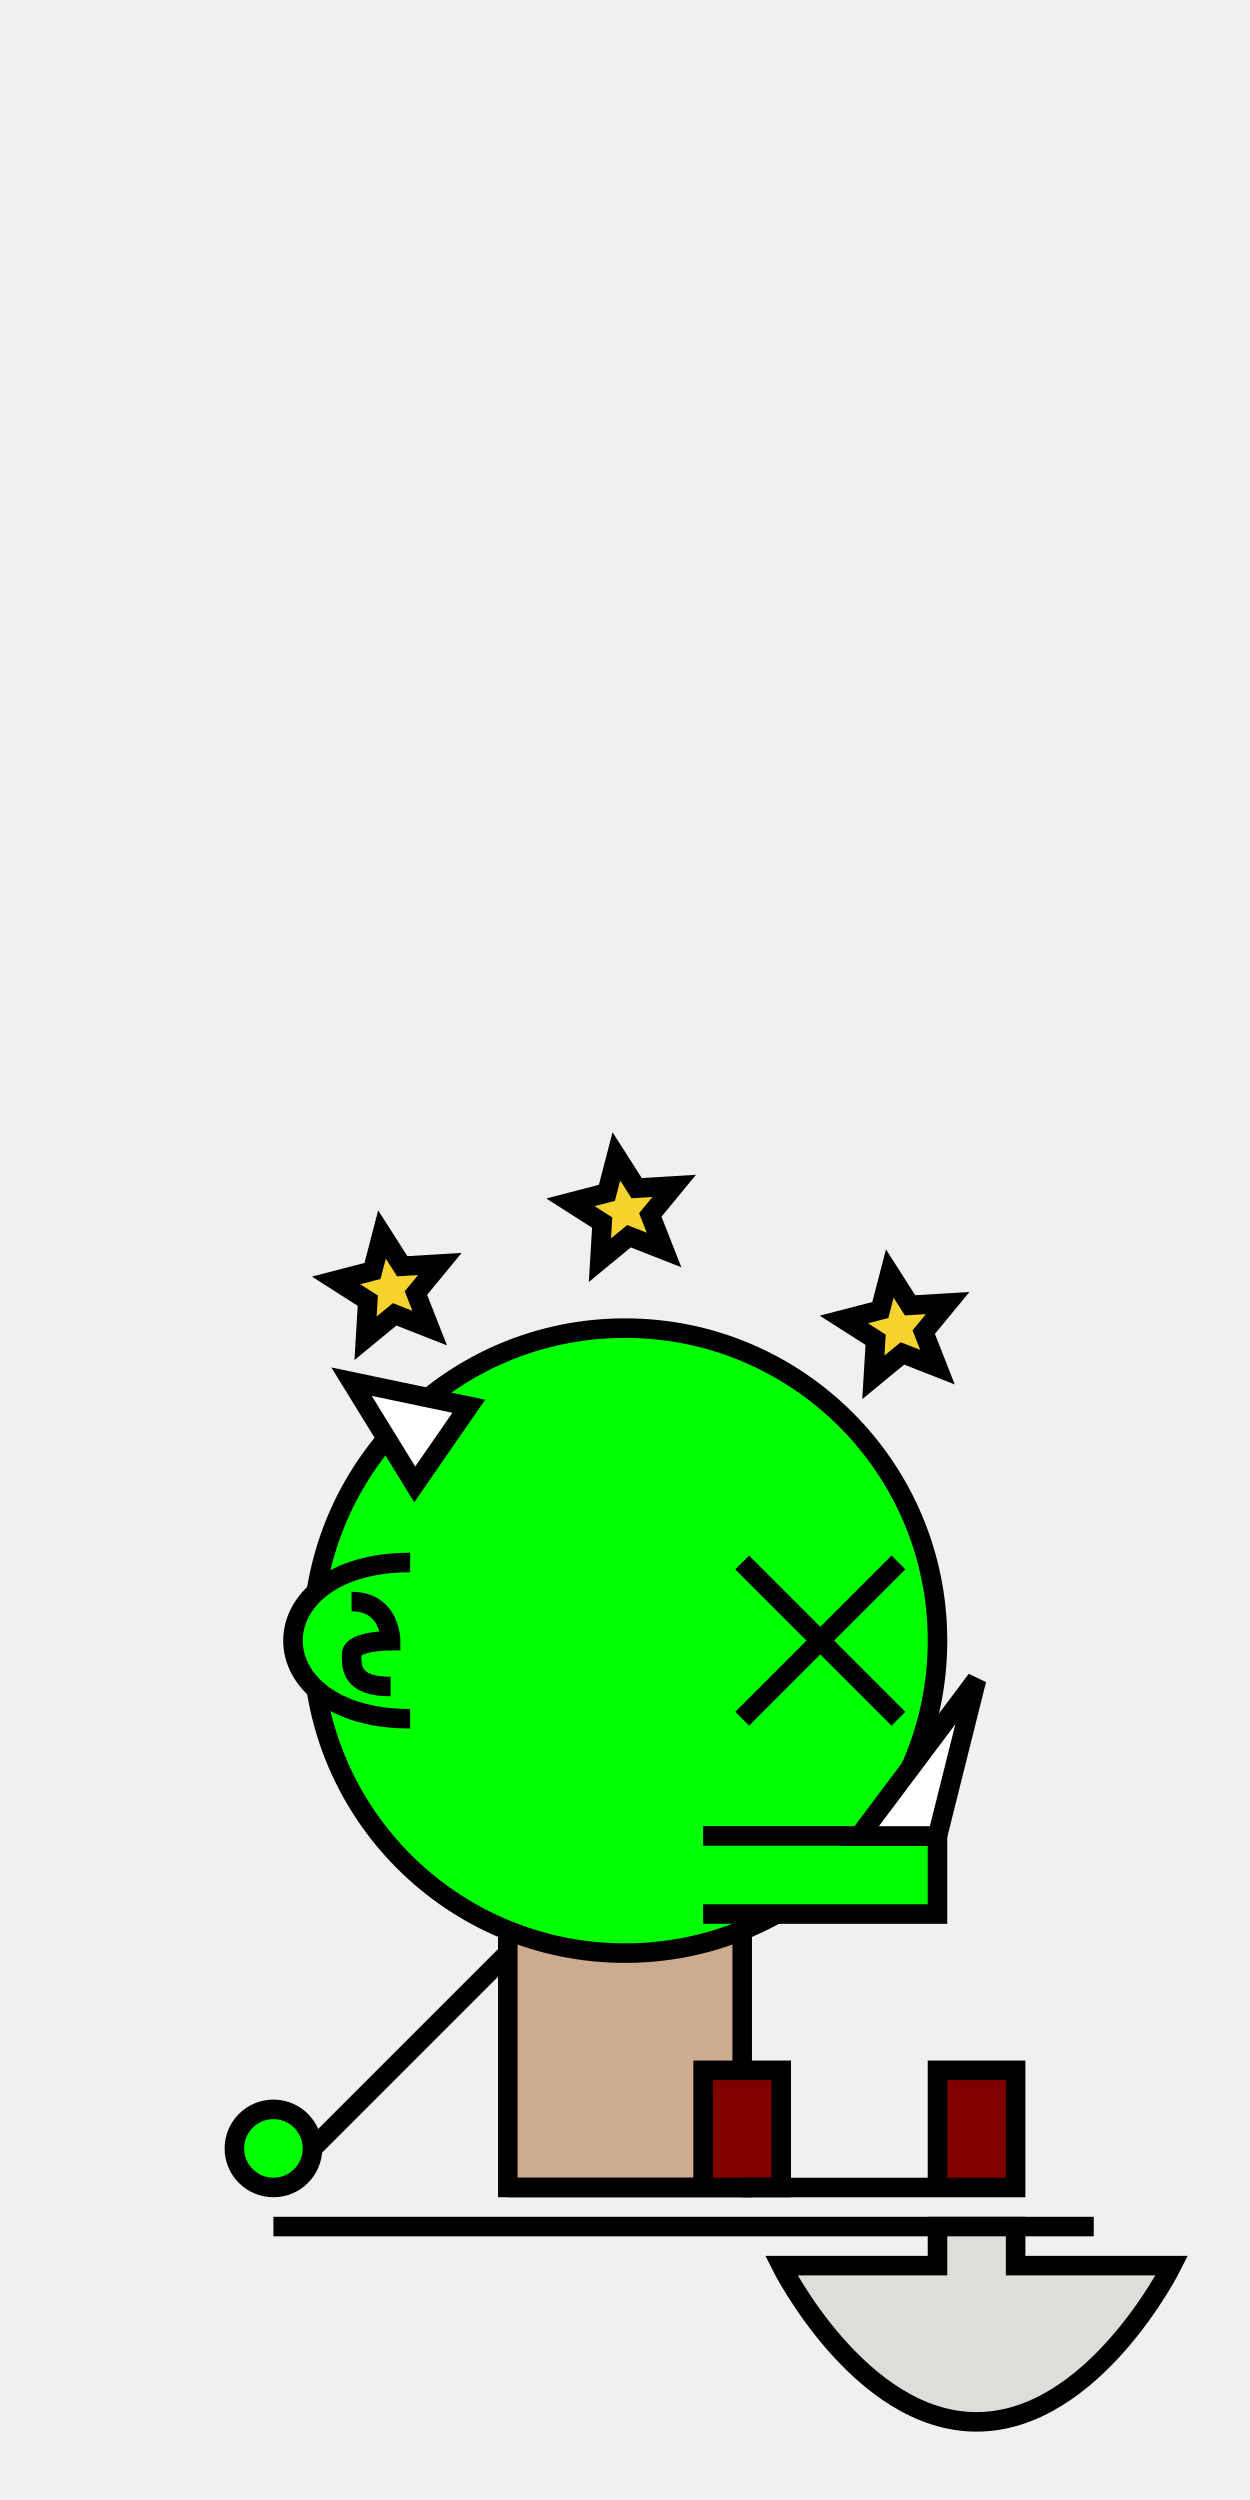
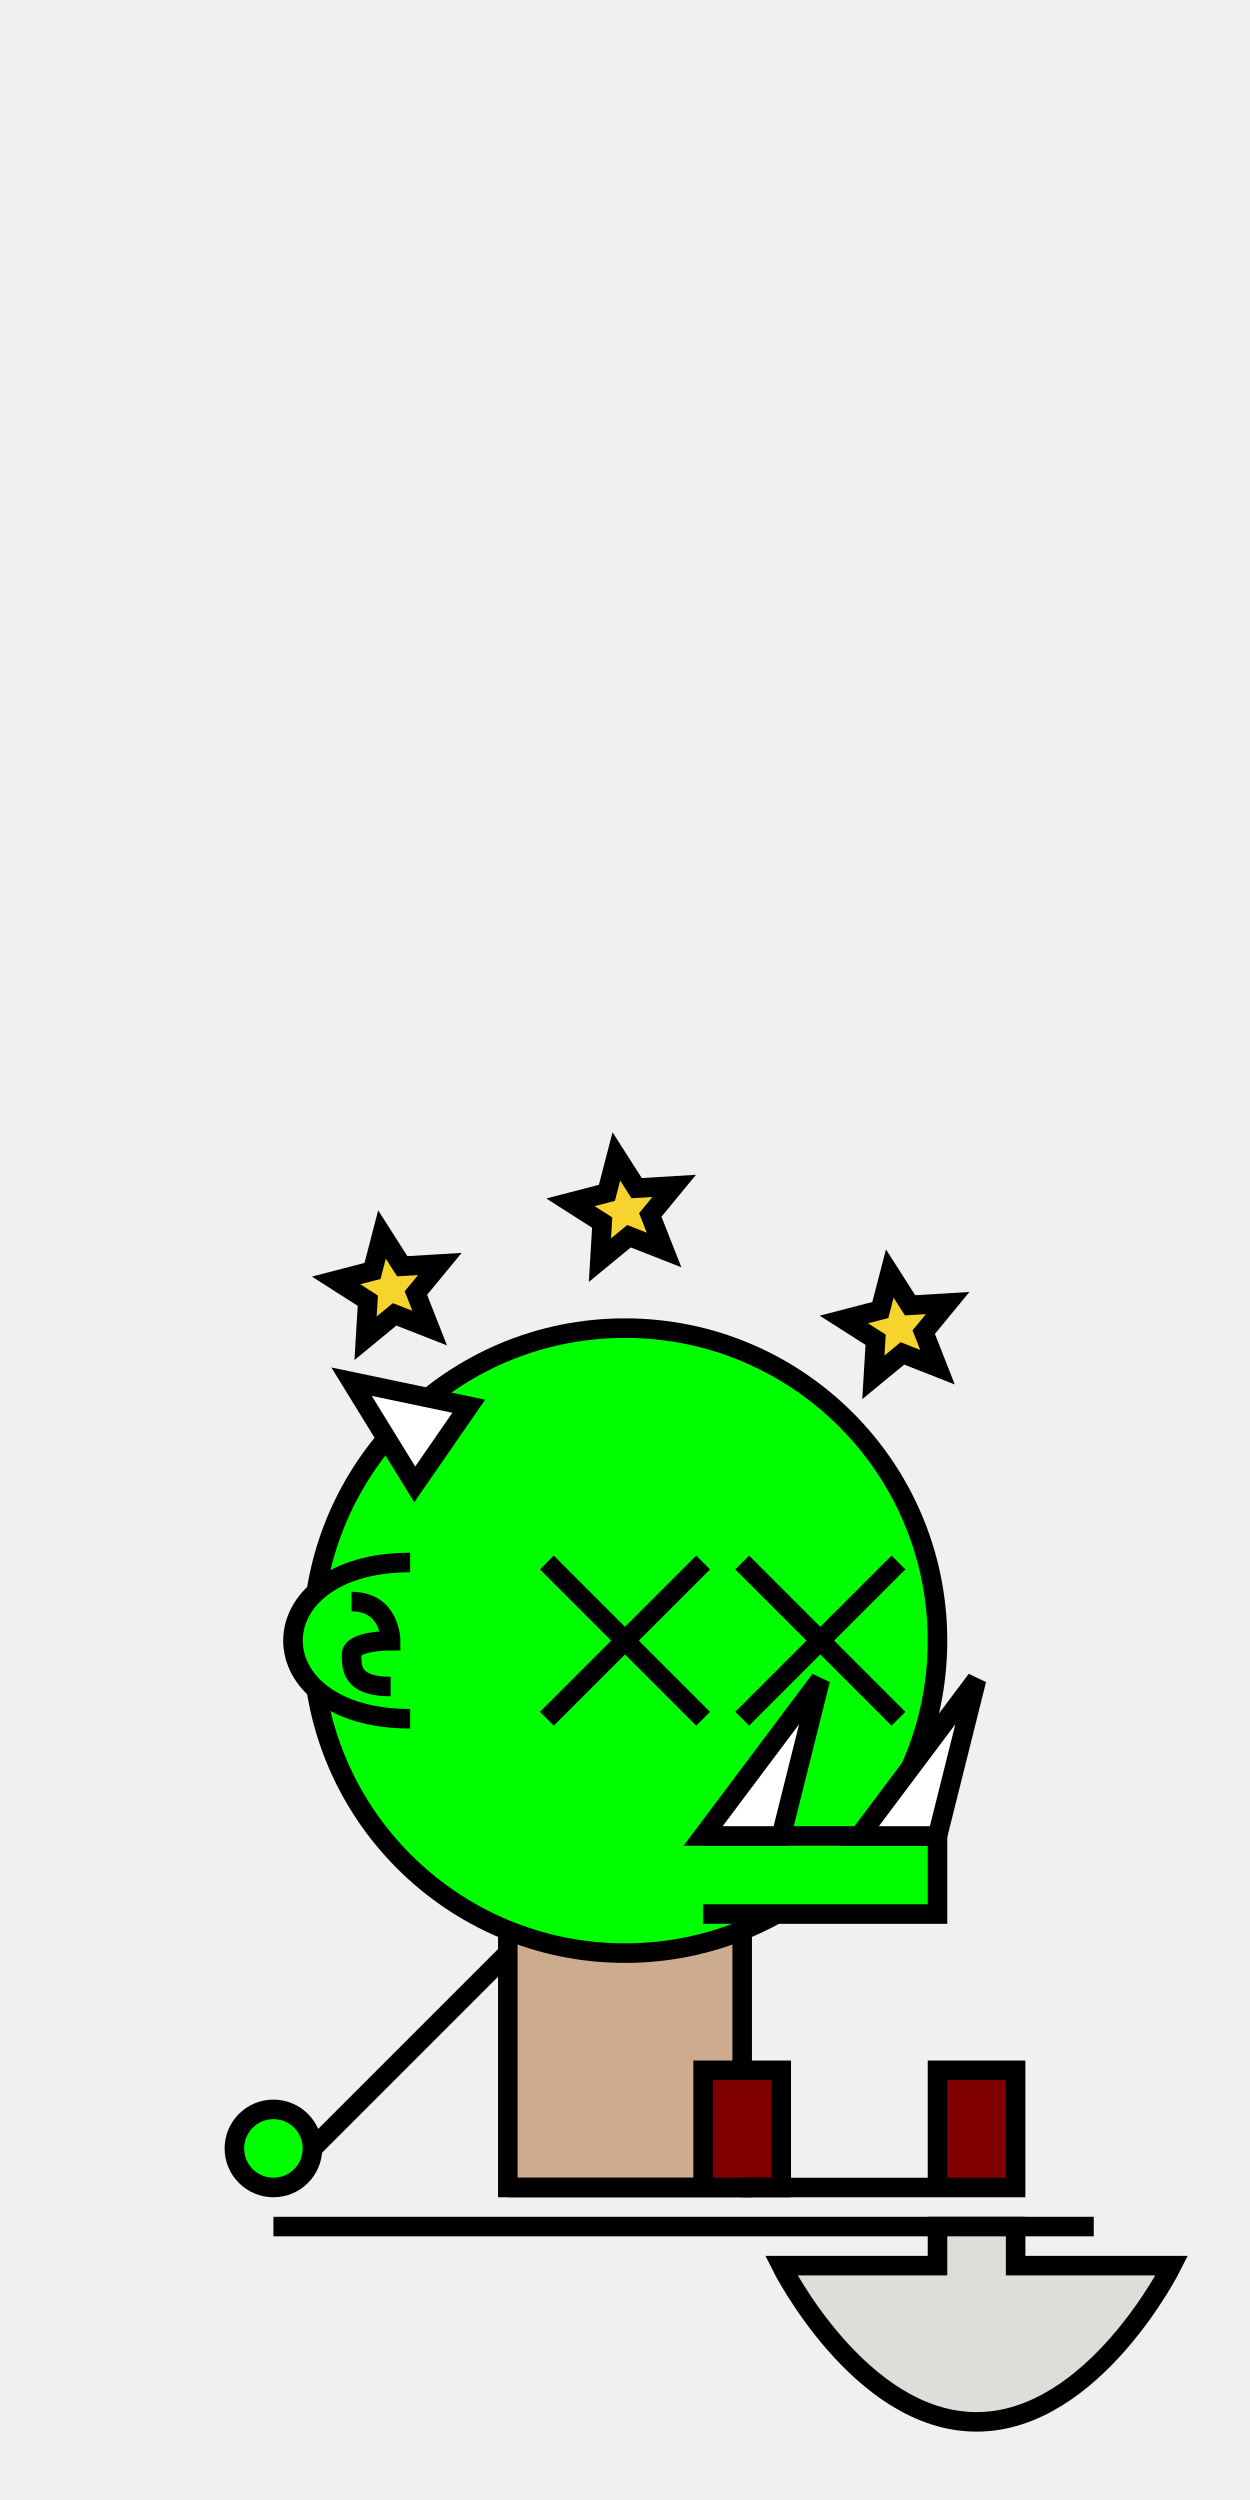
<svg xmlns="http://www.w3.org/2000/svg" width="512" height="1024" viewBox="0 0 135.467 270.933" version="1.1" id="svg1">
  <defs id="defs1" />
  <g id="layer1">
    <rect style="fill:#cdab8f;stroke:#000000;stroke-width:2.117;stroke-dasharray:none" id="rect4" width="25.4" height="29.633" x="55.033" y="207.433" />
    <circle style="fill:#00ff00;stroke:#000000;stroke-width:2.117;stroke-dasharray:none" id="path2" cx="67.733" cy="177.8" r="33.867" />
    <path style="fill:#800000;stroke:#000000;stroke-width:2.117;stroke-dasharray:none" d="m 55.033,237.067 h 29.633 v -12.7 h -8.467 v 12.7 z" id="path4" />
    <path style="fill:#800000;stroke:#000000;stroke-width:2.117;stroke-dasharray:none" d="m 80.433,237.067 29.633,1e-5 0,-12.7 H 101.6 v 12.7 z" id="path5" />
    <path style="fill:#ffffff;stroke:#000000;stroke-width:2.117;stroke-dasharray:none" d="M 55.033,211.667 33.867,232.833" id="path6" />
    <circle style="fill:#00ff00;fill-opacity:1;stroke:#000000;stroke-width:2.117;stroke-dasharray:none" id="path8" cx="29.633" cy="232.833" r="4.233" />
    <path style="fill:#00ff00;stroke:#000000;stroke-width:2.117;stroke-dasharray:none;fill-opacity:1" d="m 44.45,186.267 c -8.467,0 -12.7,-4.233 -12.7,-8.467 0,-4.233 4.233,-8.467 12.7,-8.467" id="path13" />
    <path style="fill:none;stroke:#000000;stroke-width:2.117;stroke-dasharray:none;fill-opacity:1" d="M 42.333,182.774 C 38.1,182.774 38.1,180.767 38.1,179.283 c 0,-1.483 4.233,-1.483 4.233,-1.483 0,0 0,-4.233 -4.233,-4.233" id="path14" />
    <path style="fill:#ffffff;fill-opacity:1;stroke:#000000;stroke-width:2.117;stroke-opacity:1;stroke-dasharray:none" d="m 38.1,149.736 6.846,11.131 5.854,-8.467 z" id="path1" />
    <path style="fill:#00ff00;fill-opacity:1;stroke:#000000;stroke-width:2.117;stroke-dasharray:none;stroke-opacity:1" d="m 76.2,207.433 25.4,-1e-5 v -8.467 l -25.4,0" id="path3" />
    <path style="fill:#ffffff;fill-opacity:1;stroke:#000000;stroke-width:2.117;stroke-dasharray:none;stroke-opacity:1" d="m 101.6,198.967 4.233,-16.933 -12.7,16.933 z" id="path7" />
    <path style="fill:#ffffff;fill-opacity:1;stroke:#000000;stroke-width:2.117;stroke-dasharray:none;stroke-opacity:1" d="M 29.633,241.3 H 118.533" id="path9" />
    <path style="fill:#deddda;fill-opacity:1;stroke:#000000;stroke-width:2.117;stroke-dasharray:none;stroke-opacity:1" d="m 110.067,241.3 v 4.233 H 127 c 0,0 -8.467,16.933 -21.167,16.933 -12.7,0 -21.167,-16.933 -21.167,-16.933 H 101.6 v -4.233 z" id="path10" />
    <path style="fill:#deddda;stroke:#000000;stroke-width:2.117" d="m 80.433,169.333 16.933,16.933" id="path11" />
    <path style="fill:#deddda;stroke:#000000;stroke-width:2.117" d="M 80.433,186.267 97.367,169.333" id="path17" />
+     <path style="fill:#deddda;stroke:#000000;stroke-width:2.117" d="m 59.267,169.333 16.933,16.933" id="path11-2" />
+     <path style="fill:#deddda;stroke:#000000;stroke-width:2.117" d="M 59.267,186.267 76.2,169.333" id="path17-0" />
    <path style="fill:#f6d32d;stroke:#000000;stroke-width:2.117" id="path18" d="m 101.6,148.167 -3.799,-1.493 -3.152,2.593 0.245,-4.074 -3.441,-2.196 3.951,-1.026 1.026,-3.951 2.196,3.441 4.074,-0.245 -2.593,3.152 z" />
    <path style="fill:#f6d32d;stroke:#000000;stroke-width:2.117" id="path19" d="m 46.567,143.933 -3.799,-1.493 -3.152,2.593 0.245,-4.074 -3.441,-2.196 3.951,-1.026 1.026,-3.951 2.196,3.441 4.074,-0.245 -2.593,3.152 z" />
    <path style="fill:#f6d32d;stroke:#000000;stroke-width:2.117" id="path20" d="m 71.967,135.467 -3.799,-1.493 -3.152,2.594 0.245,-4.074 -3.441,-2.196 3.951,-1.026 1.026,-3.951 2.196,3.441 4.074,-0.245 -2.593,3.152 z" />
+     <path style="fill:#ffffff;fill-opacity:1;stroke:#000000;stroke-width:2.117;stroke-dasharray:none;stroke-opacity:1" d="m 84.667,198.967 4.233,-16.933 -12.7,16.933 z" id="path7-3-3" />
  </g>
</svg>
